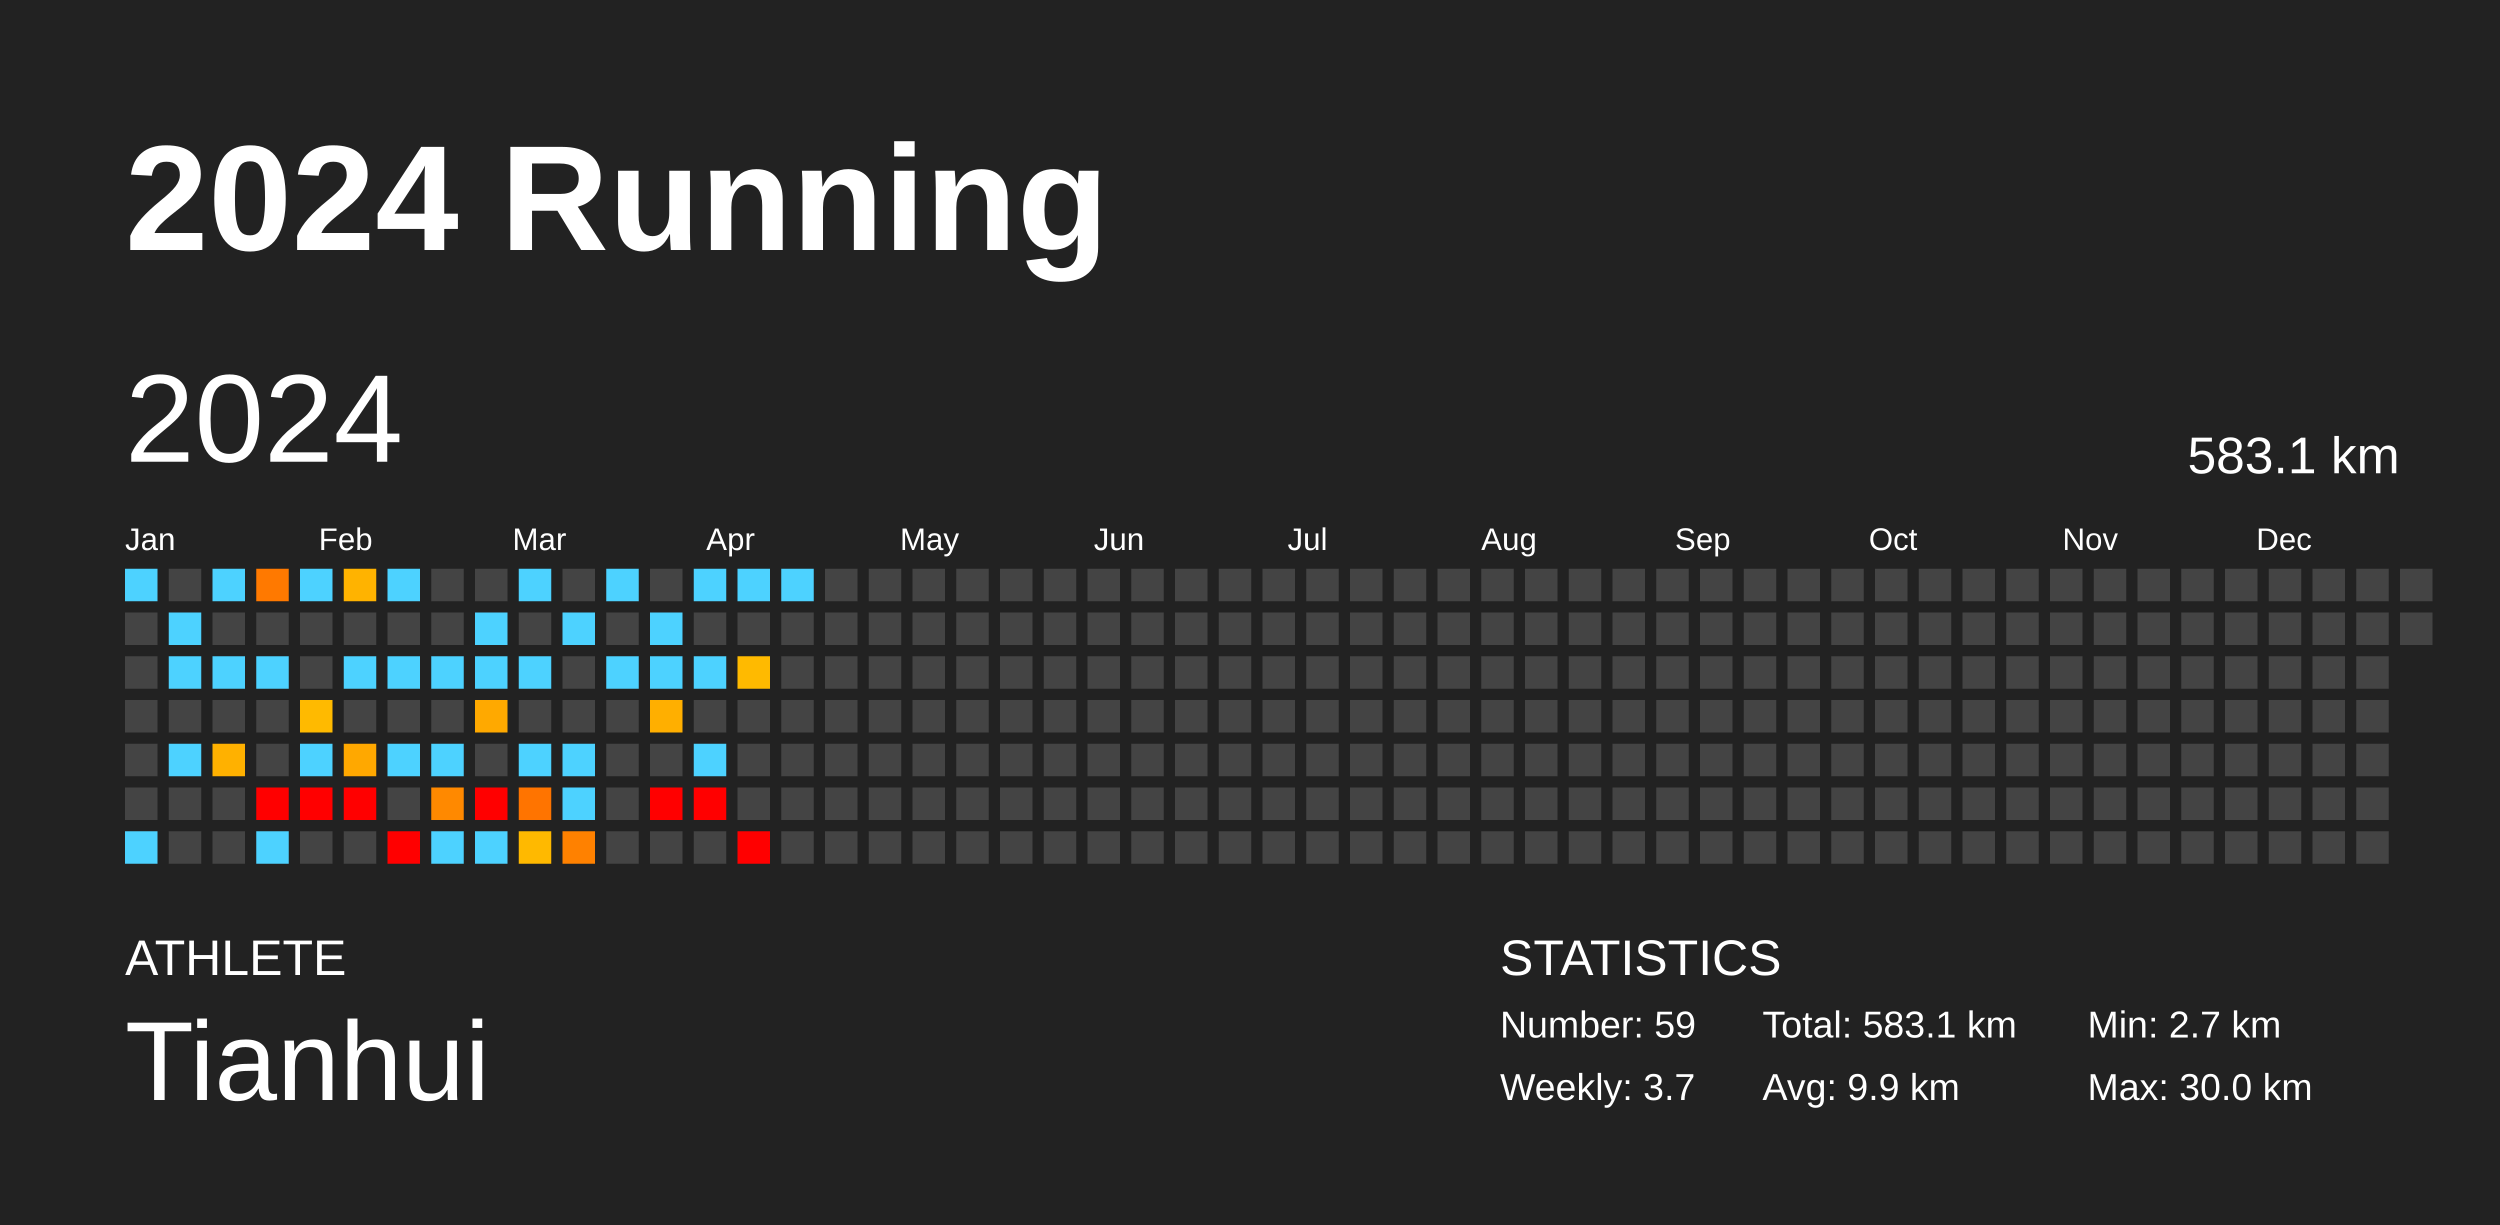
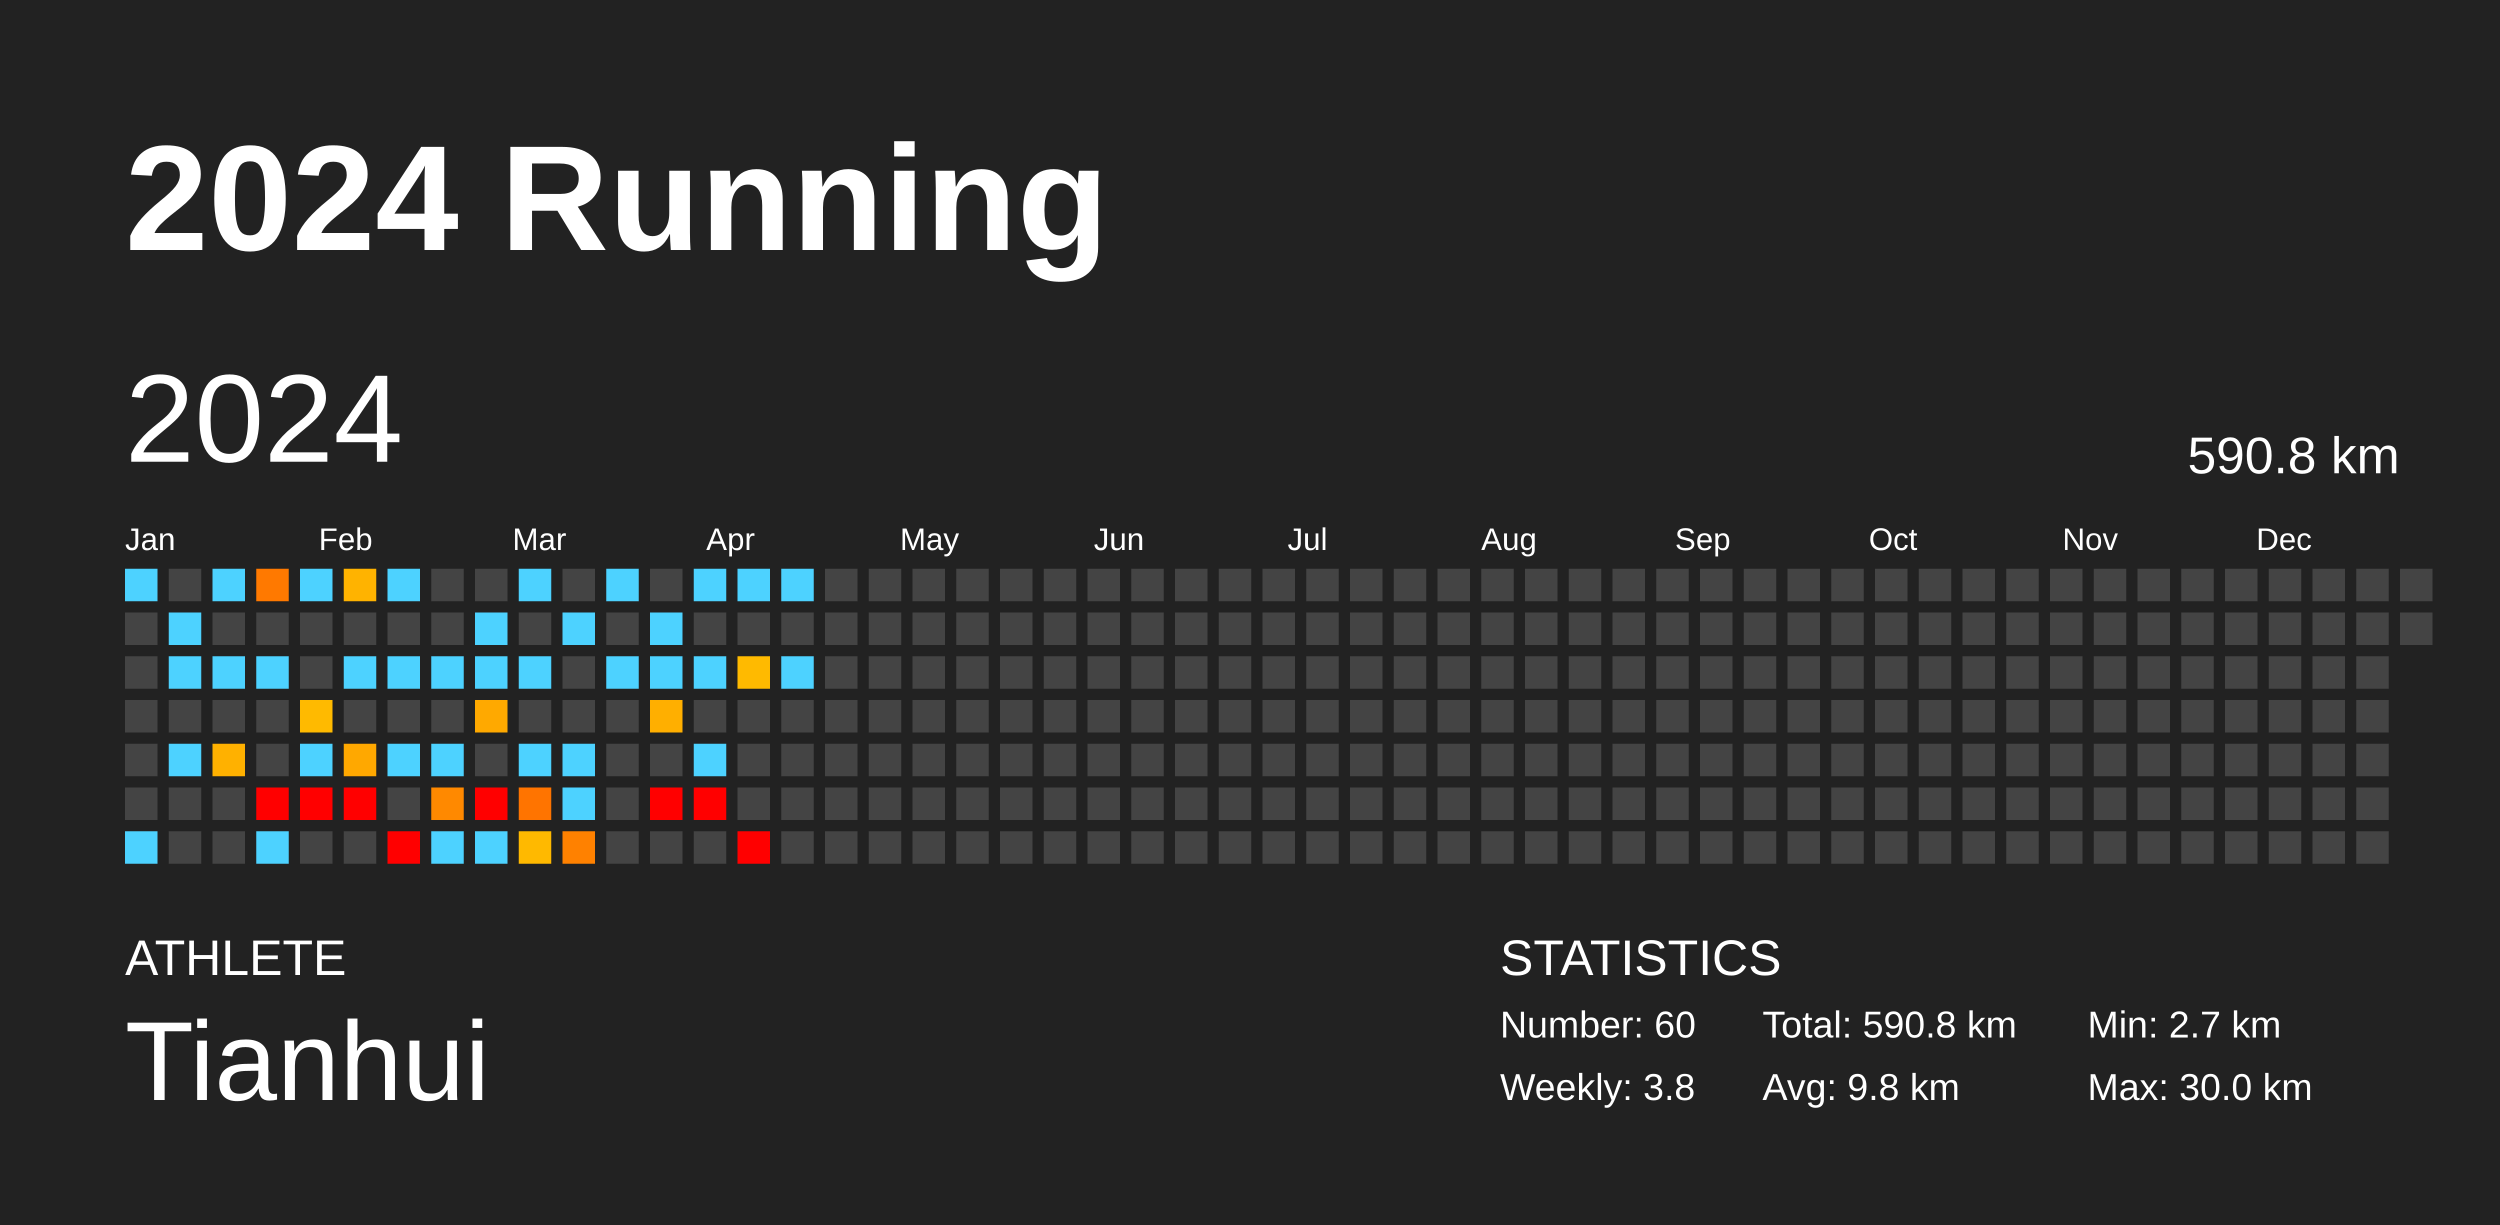
<svg xmlns="http://www.w3.org/2000/svg" baseProfile="full" height="98mm" version="1.1" viewBox="0,0,200,98" width="200mm">
  <defs />
  <rect fill="#222222" height="98" width="200" x="0" y="0" />
  <text fill="#FFFFFF" style="font-size:12px; font-family:Arial; font-weight:bold;" x="10" y="20">2024 Running</text>
  <text fill="#FFFFFF" style="font-size:4px; font-family:Arial" x="10" y="78">ATHLETE</text>
  <text fill="#FFFFFF" style="font-size:9px; font-family:Arial" x="10" y="88">Tianhui</text>
  <text fill="#FFFFFF" style="font-size:4px; font-family:Arial" x="120" y="78">STATISTICS</text>
-   <text fill="#FFFFFF" style="font-size:3px; font-family:Arial" x="120" y="83">Number: 59</text>
-   <text fill="#FFFFFF" style="font-size:3px; font-family:Arial" x="120" y="88">Weekly: 3.7</text>
-   <text fill="#FFFFFF" style="font-size:3px; font-family:Arial" x="141" y="83">Total: 583.1 km</text>
-   <text fill="#FFFFFF" style="font-size:3px; font-family:Arial" x="141" y="88">Avg: 9.9 km</text>
+   <text fill="#FFFFFF" style="font-size:3px; font-family:Arial" x="120" y="83">Number: 60</text>
+   <text fill="#FFFFFF" style="font-size:3px; font-family:Arial" x="120" y="88">Weekly: 3.8</text>
+   <text fill="#FFFFFF" style="font-size:3px; font-family:Arial" x="141" y="83">Total: 590.8 km</text>
+   <text fill="#FFFFFF" style="font-size:3px; font-family:Arial" x="141" y="88">Avg: 9.8 km</text>
  <text fill="#FFFFFF" style="font-size:3px; font-family:Arial" x="167" y="83">Min: 2.7 km</text>
  <text fill="#FFFFFF" style="font-size:3px; font-family:Arial" x="167" y="88">Max: 30.0 km</text>
  <text dominant-baseline="hanging" fill="#FFFFFF" style="font-size:10.0px; font-family:Arial;" x="10" y="30">2024</text>
-   <text dominant-baseline="hanging" fill="#FFFFFF" style="font-size:4.125px; font-family:Arial;" x="175" y="35">583.1 km</text>
+   <text dominant-baseline="hanging" fill="#FFFFFF" style="font-size:4.125px; font-family:Arial;" x="175" y="35">590.8 km</text>
  <text fill="#FFFFFF" style="font-size:2.5px; font-family:Arial" x="10.0" y="44">Jan</text>
  <text fill="#FFFFFF" style="font-size:2.5px; font-family:Arial" x="25.5" y="44">Feb</text>
  <text fill="#FFFFFF" style="font-size:2.5px; font-family:Arial" x="41.0" y="44">Mar</text>
  <text fill="#FFFFFF" style="font-size:2.5px; font-family:Arial" x="56.5" y="44">Apr</text>
  <text fill="#FFFFFF" style="font-size:2.5px; font-family:Arial" x="72.0" y="44">May</text>
  <text fill="#FFFFFF" style="font-size:2.5px; font-family:Arial" x="87.5" y="44">Jun</text>
  <text fill="#FFFFFF" style="font-size:2.5px; font-family:Arial" x="103.0" y="44">Jul</text>
  <text fill="#FFFFFF" style="font-size:2.5px; font-family:Arial" x="118.5" y="44">Aug</text>
  <text fill="#FFFFFF" style="font-size:2.5px; font-family:Arial" x="134.0" y="44">Sep</text>
  <text fill="#FFFFFF" style="font-size:2.5px; font-family:Arial" x="149.5" y="44">Oct</text>
  <text fill="#FFFFFF" style="font-size:2.5px; font-family:Arial" x="165.0" y="44">Nov</text>
  <text fill="#FFFFFF" style="font-size:2.5px; font-family:Arial" x="180.5" y="44">Dec</text>
  <rect fill="#4dd2ff" height="2.6" width="2.6" x="10.0" y="45.5" />
  <rect fill="#444444" height="2.6" width="2.6" x="10.0" y="49.0" />
  <rect fill="#444444" height="2.6" width="2.6" x="10.0" y="52.5" />
  <rect fill="#444444" height="2.6" width="2.6" x="10.0" y="56.0" />
  <rect fill="#444444" height="2.6" width="2.6" x="10.0" y="59.5" />
  <rect fill="#444444" height="2.6" width="2.6" x="10.0" y="63.0" />
  <rect fill="#4dd2ff" height="2.6" width="2.6" x="10.0" y="66.5" />
  <rect fill="#444444" height="2.6" width="2.6" x="13.5" y="45.5" />
  <rect fill="#4dd2ff" height="2.6" width="2.6" x="13.5" y="49.0" />
  <rect fill="#4dd2ff" height="2.6" width="2.6" x="13.5" y="52.5" />
  <rect fill="#444444" height="2.6" width="2.6" x="13.5" y="56.0" />
  <rect fill="#4dd2ff" height="2.6" width="2.6" x="13.5" y="59.5" />
  <rect fill="#444444" height="2.6" width="2.6" x="13.5" y="63.0" />
  <rect fill="#444444" height="2.6" width="2.6" x="13.5" y="66.5" />
  <rect fill="#4dd2ff" height="2.6" width="2.6" x="17.0" y="45.5" />
  <rect fill="#444444" height="2.6" width="2.6" x="17.0" y="49.0" />
  <rect fill="#4dd2ff" height="2.6" width="2.6" x="17.0" y="52.5" />
  <rect fill="#444444" height="2.6" width="2.6" x="17.0" y="56.0" />
  <rect fill="#ffb100" height="2.6" width="2.6" x="17.0" y="59.5" />
  <rect fill="#444444" height="2.6" width="2.6" x="17.0" y="63.0" />
  <rect fill="#444444" height="2.6" width="2.6" x="17.0" y="66.5" />
  <rect fill="#ff7900" height="2.6" width="2.6" x="20.5" y="45.5" />
  <rect fill="#444444" height="2.6" width="2.6" x="20.5" y="49.0" />
  <rect fill="#4dd2ff" height="2.6" width="2.6" x="20.5" y="52.5" />
  <rect fill="#444444" height="2.6" width="2.6" x="20.5" y="56.0" />
  <rect fill="#444444" height="2.6" width="2.6" x="20.5" y="59.5" />
  <rect fill="red" height="2.6" width="2.6" x="20.5" y="63.0" />
  <rect fill="#4dd2ff" height="2.6" width="2.6" x="20.5" y="66.5" />
  <rect fill="#4dd2ff" height="2.6" width="2.6" x="24.0" y="45.5" />
  <rect fill="#444444" height="2.6" width="2.6" x="24.0" y="49.0" />
  <rect fill="#444444" height="2.6" width="2.6" x="24.0" y="52.5" />
  <rect fill="#ffba00" height="2.6" width="2.6" x="24.0" y="56.0" />
  <rect fill="#4dd2ff" height="2.6" width="2.6" x="24.0" y="59.5" />
  <rect fill="red" height="2.6" width="2.6" x="24.0" y="63.0" />
  <rect fill="#444444" height="2.6" width="2.6" x="24.0" y="66.5" />
  <rect fill="#ffb300" height="2.6" width="2.6" x="27.5" y="45.5" />
  <rect fill="#444444" height="2.6" width="2.6" x="27.5" y="49.0" />
  <rect fill="#4dd2ff" height="2.6" width="2.6" x="27.5" y="52.5" />
  <rect fill="#444444" height="2.6" width="2.6" x="27.5" y="56.0" />
  <rect fill="#ffa800" height="2.6" width="2.6" x="27.5" y="59.5" />
  <rect fill="red" height="2.6" width="2.6" x="27.5" y="63.0" />
  <rect fill="#444444" height="2.6" width="2.6" x="27.5" y="66.5" />
  <rect fill="#4dd2ff" height="2.6" width="2.6" x="31.0" y="45.5" />
  <rect fill="#444444" height="2.6" width="2.6" x="31.0" y="49.0" />
  <rect fill="#4dd2ff" height="2.6" width="2.6" x="31.0" y="52.5" />
  <rect fill="#444444" height="2.6" width="2.6" x="31.0" y="56.0" />
  <rect fill="#4dd2ff" height="2.6" width="2.6" x="31.0" y="59.5" />
  <rect fill="#444444" height="2.6" width="2.6" x="31.0" y="63.0" />
  <rect fill="red" height="2.6" width="2.6" x="31.0" y="66.5" />
  <rect fill="#444444" height="2.6" width="2.6" x="34.5" y="45.5" />
  <rect fill="#444444" height="2.6" width="2.6" x="34.5" y="49.0" />
  <rect fill="#4dd2ff" height="2.6" width="2.6" x="34.5" y="52.5" />
  <rect fill="#444444" height="2.6" width="2.6" x="34.5" y="56.0" />
  <rect fill="#4dd2ff" height="2.6" width="2.6" x="34.5" y="59.5" />
  <rect fill="#ff8900" height="2.6" width="2.6" x="34.5" y="63.0" />
  <rect fill="#4dd2ff" height="2.6" width="2.6" x="34.5" y="66.5" />
  <rect fill="#444444" height="2.6" width="2.6" x="38.0" y="45.5" />
  <rect fill="#4dd2ff" height="2.6" width="2.6" x="38.0" y="49.0" />
  <rect fill="#4dd2ff" height="2.6" width="2.6" x="38.0" y="52.5" />
  <rect fill="#ffa900" height="2.6" width="2.6" x="38.0" y="56.0" />
  <rect fill="#444444" height="2.6" width="2.6" x="38.0" y="59.5" />
  <rect fill="red" height="2.6" width="2.6" x="38.0" y="63.0" />
  <rect fill="#4dd2ff" height="2.6" width="2.6" x="38.0" y="66.5" />
  <rect fill="#4dd2ff" height="2.6" width="2.6" x="41.5" y="45.5" />
  <rect fill="#444444" height="2.6" width="2.6" x="41.5" y="49.0" />
  <rect fill="#4dd2ff" height="2.6" width="2.6" x="41.5" y="52.5" />
  <rect fill="#444444" height="2.6" width="2.6" x="41.5" y="56.0" />
  <rect fill="#4dd2ff" height="2.6" width="2.6" x="41.5" y="59.5" />
  <rect fill="#ff7400" height="2.6" width="2.6" x="41.5" y="63.0" />
  <rect fill="#ffb900" height="2.6" width="2.6" x="41.5" y="66.5" />
  <rect fill="#444444" height="2.6" width="2.6" x="45.0" y="45.5" />
  <rect fill="#4dd2ff" height="2.6" width="2.6" x="45.0" y="49.0" />
  <rect fill="#444444" height="2.6" width="2.6" x="45.0" y="52.5" />
  <rect fill="#444444" height="2.6" width="2.6" x="45.0" y="56.0" />
  <rect fill="#4dd2ff" height="2.6" width="2.6" x="45.0" y="59.5" />
  <rect fill="#4dd2ff" height="2.6" width="2.6" x="45.0" y="63.0" />
  <rect fill="#ff8100" height="2.6" width="2.6" x="45.0" y="66.5" />
  <rect fill="#4dd2ff" height="2.6" width="2.6" x="48.5" y="45.5" />
  <rect fill="#444444" height="2.6" width="2.6" x="48.5" y="49.0" />
  <rect fill="#4dd2ff" height="2.6" width="2.6" x="48.5" y="52.5" />
  <rect fill="#444444" height="2.6" width="2.6" x="48.5" y="56.0" />
  <rect fill="#444444" height="2.6" width="2.6" x="48.5" y="59.5" />
  <rect fill="#444444" height="2.6" width="2.6" x="48.5" y="63.0" />
  <rect fill="#444444" height="2.6" width="2.6" x="48.5" y="66.5" />
  <rect fill="#444444" height="2.6" width="2.6" x="52.0" y="45.5" />
  <rect fill="#4dd2ff" height="2.6" width="2.6" x="52.0" y="49.0" />
  <rect fill="#4dd2ff" height="2.6" width="2.6" x="52.0" y="52.5" />
  <rect fill="#ffaf00" height="2.6" width="2.6" x="52.0" y="56.0" />
  <rect fill="#444444" height="2.6" width="2.6" x="52.0" y="59.5" />
  <rect fill="red" height="2.6" width="2.6" x="52.0" y="63.0" />
  <rect fill="#444444" height="2.6" width="2.6" x="52.0" y="66.5" />
  <rect fill="#4dd2ff" height="2.6" width="2.6" x="55.5" y="45.5" />
  <rect fill="#444444" height="2.6" width="2.6" x="55.5" y="49.0" />
  <rect fill="#4dd2ff" height="2.6" width="2.6" x="55.5" y="52.5" />
  <rect fill="#444444" height="2.6" width="2.6" x="55.5" y="56.0" />
  <rect fill="#4dd2ff" height="2.6" width="2.6" x="55.5" y="59.5" />
  <rect fill="red" height="2.6" width="2.6" x="55.5" y="63.0" />
  <rect fill="#444444" height="2.6" width="2.6" x="55.5" y="66.5" />
  <rect fill="#4dd2ff" height="2.6" width="2.6" x="59.0" y="45.5" />
  <rect fill="#444444" height="2.6" width="2.6" x="59.0" y="49.0" />
  <rect fill="#ffba00" height="2.6" width="2.6" x="59.0" y="52.5" />
  <rect fill="#444444" height="2.6" width="2.6" x="59.0" y="56.0" />
  <rect fill="#444444" height="2.6" width="2.6" x="59.0" y="59.5" />
  <rect fill="#444444" height="2.6" width="2.6" x="59.0" y="63.0" />
  <rect fill="red" height="2.6" width="2.6" x="59.0" y="66.5" />
  <rect fill="#4dd2ff" height="2.6" width="2.6" x="62.5" y="45.5" />
  <rect fill="#444444" height="2.6" width="2.6" x="62.5" y="49.0" />
-   <rect fill="#444444" height="2.6" width="2.6" x="62.5" y="52.5" />
+   <rect fill="#4dd2ff" height="2.6" width="2.6" x="62.5" y="52.5" />
  <rect fill="#444444" height="2.6" width="2.6" x="62.5" y="56.0" />
  <rect fill="#444444" height="2.6" width="2.6" x="62.5" y="59.5" />
  <rect fill="#444444" height="2.6" width="2.6" x="62.5" y="63.0" />
  <rect fill="#444444" height="2.6" width="2.6" x="62.5" y="66.5" />
  <rect fill="#444444" height="2.6" width="2.6" x="66.0" y="45.5" />
  <rect fill="#444444" height="2.6" width="2.6" x="66.0" y="49.0" />
  <rect fill="#444444" height="2.6" width="2.6" x="66.0" y="52.5" />
  <rect fill="#444444" height="2.6" width="2.6" x="66.0" y="56.0" />
  <rect fill="#444444" height="2.6" width="2.6" x="66.0" y="59.5" />
  <rect fill="#444444" height="2.6" width="2.6" x="66.0" y="63.0" />
  <rect fill="#444444" height="2.6" width="2.6" x="66.0" y="66.5" />
  <rect fill="#444444" height="2.6" width="2.6" x="69.5" y="45.5" />
  <rect fill="#444444" height="2.6" width="2.6" x="69.5" y="49.0" />
  <rect fill="#444444" height="2.6" width="2.6" x="69.5" y="52.5" />
  <rect fill="#444444" height="2.6" width="2.6" x="69.5" y="56.0" />
  <rect fill="#444444" height="2.6" width="2.6" x="69.5" y="59.5" />
  <rect fill="#444444" height="2.6" width="2.6" x="69.5" y="63.0" />
  <rect fill="#444444" height="2.6" width="2.6" x="69.5" y="66.5" />
  <rect fill="#444444" height="2.6" width="2.6" x="73.0" y="45.5" />
  <rect fill="#444444" height="2.6" width="2.6" x="73.0" y="49.0" />
  <rect fill="#444444" height="2.6" width="2.6" x="73.0" y="52.5" />
  <rect fill="#444444" height="2.6" width="2.6" x="73.0" y="56.0" />
  <rect fill="#444444" height="2.6" width="2.6" x="73.0" y="59.5" />
  <rect fill="#444444" height="2.6" width="2.6" x="73.0" y="63.0" />
  <rect fill="#444444" height="2.6" width="2.6" x="73.0" y="66.5" />
  <rect fill="#444444" height="2.6" width="2.6" x="76.5" y="45.5" />
  <rect fill="#444444" height="2.6" width="2.6" x="76.5" y="49.0" />
  <rect fill="#444444" height="2.6" width="2.6" x="76.5" y="52.5" />
  <rect fill="#444444" height="2.6" width="2.6" x="76.5" y="56.0" />
  <rect fill="#444444" height="2.6" width="2.6" x="76.5" y="59.5" />
  <rect fill="#444444" height="2.6" width="2.6" x="76.5" y="63.0" />
  <rect fill="#444444" height="2.6" width="2.6" x="76.5" y="66.5" />
  <rect fill="#444444" height="2.6" width="2.6" x="80.0" y="45.5" />
  <rect fill="#444444" height="2.6" width="2.6" x="80.0" y="49.0" />
  <rect fill="#444444" height="2.6" width="2.6" x="80.0" y="52.5" />
  <rect fill="#444444" height="2.6" width="2.6" x="80.0" y="56.0" />
  <rect fill="#444444" height="2.6" width="2.6" x="80.0" y="59.5" />
  <rect fill="#444444" height="2.6" width="2.6" x="80.0" y="63.0" />
  <rect fill="#444444" height="2.6" width="2.6" x="80.0" y="66.5" />
  <rect fill="#444444" height="2.6" width="2.6" x="83.5" y="45.5" />
  <rect fill="#444444" height="2.6" width="2.6" x="83.5" y="49.0" />
  <rect fill="#444444" height="2.6" width="2.6" x="83.5" y="52.5" />
  <rect fill="#444444" height="2.6" width="2.6" x="83.5" y="56.0" />
  <rect fill="#444444" height="2.6" width="2.6" x="83.5" y="59.5" />
  <rect fill="#444444" height="2.6" width="2.6" x="83.5" y="63.0" />
  <rect fill="#444444" height="2.6" width="2.6" x="83.5" y="66.5" />
  <rect fill="#444444" height="2.6" width="2.6" x="87.0" y="45.5" />
  <rect fill="#444444" height="2.6" width="2.6" x="87.0" y="49.0" />
  <rect fill="#444444" height="2.6" width="2.6" x="87.0" y="52.5" />
  <rect fill="#444444" height="2.6" width="2.6" x="87.0" y="56.0" />
  <rect fill="#444444" height="2.6" width="2.6" x="87.0" y="59.5" />
  <rect fill="#444444" height="2.6" width="2.6" x="87.0" y="63.0" />
  <rect fill="#444444" height="2.6" width="2.6" x="87.0" y="66.5" />
  <rect fill="#444444" height="2.6" width="2.6" x="90.5" y="45.5" />
  <rect fill="#444444" height="2.6" width="2.6" x="90.5" y="49.0" />
  <rect fill="#444444" height="2.6" width="2.6" x="90.5" y="52.5" />
  <rect fill="#444444" height="2.6" width="2.6" x="90.5" y="56.0" />
  <rect fill="#444444" height="2.6" width="2.6" x="90.5" y="59.5" />
  <rect fill="#444444" height="2.6" width="2.6" x="90.5" y="63.0" />
  <rect fill="#444444" height="2.6" width="2.6" x="90.5" y="66.5" />
  <rect fill="#444444" height="2.6" width="2.6" x="94.0" y="45.5" />
  <rect fill="#444444" height="2.6" width="2.6" x="94.0" y="49.0" />
  <rect fill="#444444" height="2.6" width="2.6" x="94.0" y="52.5" />
  <rect fill="#444444" height="2.6" width="2.6" x="94.0" y="56.0" />
  <rect fill="#444444" height="2.6" width="2.6" x="94.0" y="59.5" />
  <rect fill="#444444" height="2.6" width="2.6" x="94.0" y="63.0" />
  <rect fill="#444444" height="2.6" width="2.6" x="94.0" y="66.5" />
  <rect fill="#444444" height="2.6" width="2.6" x="97.5" y="45.5" />
  <rect fill="#444444" height="2.6" width="2.6" x="97.5" y="49.0" />
  <rect fill="#444444" height="2.6" width="2.6" x="97.5" y="52.5" />
  <rect fill="#444444" height="2.6" width="2.6" x="97.5" y="56.0" />
  <rect fill="#444444" height="2.6" width="2.6" x="97.5" y="59.5" />
  <rect fill="#444444" height="2.6" width="2.6" x="97.5" y="63.0" />
  <rect fill="#444444" height="2.6" width="2.6" x="97.5" y="66.5" />
  <rect fill="#444444" height="2.6" width="2.6" x="101.0" y="45.5" />
  <rect fill="#444444" height="2.6" width="2.6" x="101.0" y="49.0" />
  <rect fill="#444444" height="2.6" width="2.6" x="101.0" y="52.5" />
  <rect fill="#444444" height="2.6" width="2.6" x="101.0" y="56.0" />
  <rect fill="#444444" height="2.6" width="2.6" x="101.0" y="59.5" />
  <rect fill="#444444" height="2.6" width="2.6" x="101.0" y="63.0" />
  <rect fill="#444444" height="2.6" width="2.6" x="101.0" y="66.5" />
  <rect fill="#444444" height="2.6" width="2.6" x="104.5" y="45.5" />
  <rect fill="#444444" height="2.6" width="2.6" x="104.5" y="49.0" />
  <rect fill="#444444" height="2.6" width="2.6" x="104.5" y="52.5" />
  <rect fill="#444444" height="2.6" width="2.6" x="104.5" y="56.0" />
  <rect fill="#444444" height="2.6" width="2.6" x="104.5" y="59.5" />
  <rect fill="#444444" height="2.6" width="2.6" x="104.5" y="63.0" />
  <rect fill="#444444" height="2.6" width="2.6" x="104.5" y="66.5" />
  <rect fill="#444444" height="2.6" width="2.6" x="108.0" y="45.5" />
  <rect fill="#444444" height="2.6" width="2.6" x="108.0" y="49.0" />
  <rect fill="#444444" height="2.6" width="2.6" x="108.0" y="52.5" />
  <rect fill="#444444" height="2.6" width="2.6" x="108.0" y="56.0" />
  <rect fill="#444444" height="2.6" width="2.6" x="108.0" y="59.5" />
  <rect fill="#444444" height="2.6" width="2.6" x="108.0" y="63.0" />
  <rect fill="#444444" height="2.6" width="2.6" x="108.0" y="66.5" />
  <rect fill="#444444" height="2.6" width="2.6" x="111.5" y="45.5" />
  <rect fill="#444444" height="2.6" width="2.6" x="111.5" y="49.0" />
  <rect fill="#444444" height="2.6" width="2.6" x="111.5" y="52.5" />
  <rect fill="#444444" height="2.6" width="2.6" x="111.5" y="56.0" />
  <rect fill="#444444" height="2.6" width="2.6" x="111.5" y="59.5" />
  <rect fill="#444444" height="2.6" width="2.6" x="111.5" y="63.0" />
  <rect fill="#444444" height="2.6" width="2.6" x="111.5" y="66.5" />
  <rect fill="#444444" height="2.6" width="2.6" x="115.0" y="45.5" />
  <rect fill="#444444" height="2.6" width="2.6" x="115.0" y="49.0" />
  <rect fill="#444444" height="2.6" width="2.6" x="115.0" y="52.5" />
  <rect fill="#444444" height="2.6" width="2.6" x="115.0" y="56.0" />
  <rect fill="#444444" height="2.6" width="2.6" x="115.0" y="59.5" />
  <rect fill="#444444" height="2.6" width="2.6" x="115.0" y="63.0" />
  <rect fill="#444444" height="2.6" width="2.6" x="115.0" y="66.5" />
  <rect fill="#444444" height="2.6" width="2.6" x="118.5" y="45.5" />
  <rect fill="#444444" height="2.6" width="2.6" x="118.5" y="49.0" />
  <rect fill="#444444" height="2.6" width="2.6" x="118.5" y="52.5" />
  <rect fill="#444444" height="2.6" width="2.6" x="118.5" y="56.0" />
  <rect fill="#444444" height="2.6" width="2.6" x="118.5" y="59.5" />
  <rect fill="#444444" height="2.6" width="2.6" x="118.5" y="63.0" />
  <rect fill="#444444" height="2.6" width="2.6" x="118.5" y="66.5" />
  <rect fill="#444444" height="2.6" width="2.6" x="122.0" y="45.5" />
  <rect fill="#444444" height="2.6" width="2.6" x="122.0" y="49.0" />
  <rect fill="#444444" height="2.6" width="2.6" x="122.0" y="52.5" />
  <rect fill="#444444" height="2.6" width="2.6" x="122.0" y="56.0" />
  <rect fill="#444444" height="2.6" width="2.6" x="122.0" y="59.5" />
  <rect fill="#444444" height="2.6" width="2.6" x="122.0" y="63.0" />
  <rect fill="#444444" height="2.6" width="2.6" x="122.0" y="66.5" />
  <rect fill="#444444" height="2.6" width="2.6" x="125.5" y="45.5" />
  <rect fill="#444444" height="2.6" width="2.6" x="125.5" y="49.0" />
  <rect fill="#444444" height="2.6" width="2.6" x="125.5" y="52.5" />
  <rect fill="#444444" height="2.6" width="2.6" x="125.5" y="56.0" />
  <rect fill="#444444" height="2.6" width="2.6" x="125.5" y="59.5" />
  <rect fill="#444444" height="2.6" width="2.6" x="125.5" y="63.0" />
  <rect fill="#444444" height="2.6" width="2.6" x="125.5" y="66.5" />
  <rect fill="#444444" height="2.6" width="2.6" x="129.0" y="45.5" />
  <rect fill="#444444" height="2.6" width="2.6" x="129.0" y="49.0" />
  <rect fill="#444444" height="2.6" width="2.6" x="129.0" y="52.5" />
  <rect fill="#444444" height="2.6" width="2.6" x="129.0" y="56.0" />
  <rect fill="#444444" height="2.6" width="2.6" x="129.0" y="59.5" />
  <rect fill="#444444" height="2.6" width="2.6" x="129.0" y="63.0" />
  <rect fill="#444444" height="2.6" width="2.6" x="129.0" y="66.5" />
  <rect fill="#444444" height="2.6" width="2.6" x="132.5" y="45.5" />
  <rect fill="#444444" height="2.6" width="2.6" x="132.5" y="49.0" />
  <rect fill="#444444" height="2.6" width="2.6" x="132.5" y="52.5" />
  <rect fill="#444444" height="2.6" width="2.6" x="132.5" y="56.0" />
  <rect fill="#444444" height="2.6" width="2.6" x="132.5" y="59.5" />
  <rect fill="#444444" height="2.6" width="2.6" x="132.5" y="63.0" />
  <rect fill="#444444" height="2.6" width="2.6" x="132.5" y="66.5" />
  <rect fill="#444444" height="2.6" width="2.6" x="136.0" y="45.5" />
  <rect fill="#444444" height="2.6" width="2.6" x="136.0" y="49.0" />
  <rect fill="#444444" height="2.6" width="2.6" x="136.0" y="52.5" />
  <rect fill="#444444" height="2.6" width="2.6" x="136.0" y="56.0" />
  <rect fill="#444444" height="2.6" width="2.6" x="136.0" y="59.5" />
  <rect fill="#444444" height="2.6" width="2.6" x="136.0" y="63.0" />
  <rect fill="#444444" height="2.6" width="2.6" x="136.0" y="66.5" />
  <rect fill="#444444" height="2.6" width="2.6" x="139.5" y="45.5" />
  <rect fill="#444444" height="2.6" width="2.6" x="139.5" y="49.0" />
  <rect fill="#444444" height="2.6" width="2.6" x="139.5" y="52.5" />
  <rect fill="#444444" height="2.6" width="2.6" x="139.5" y="56.0" />
  <rect fill="#444444" height="2.6" width="2.6" x="139.5" y="59.5" />
  <rect fill="#444444" height="2.6" width="2.6" x="139.5" y="63.0" />
  <rect fill="#444444" height="2.6" width="2.6" x="139.5" y="66.5" />
  <rect fill="#444444" height="2.6" width="2.6" x="143.0" y="45.5" />
  <rect fill="#444444" height="2.6" width="2.6" x="143.0" y="49.0" />
  <rect fill="#444444" height="2.6" width="2.6" x="143.0" y="52.5" />
  <rect fill="#444444" height="2.6" width="2.6" x="143.0" y="56.0" />
  <rect fill="#444444" height="2.6" width="2.6" x="143.0" y="59.5" />
  <rect fill="#444444" height="2.6" width="2.6" x="143.0" y="63.0" />
  <rect fill="#444444" height="2.6" width="2.6" x="143.0" y="66.5" />
  <rect fill="#444444" height="2.6" width="2.6" x="146.5" y="45.5" />
  <rect fill="#444444" height="2.6" width="2.6" x="146.5" y="49.0" />
  <rect fill="#444444" height="2.6" width="2.6" x="146.5" y="52.5" />
  <rect fill="#444444" height="2.6" width="2.6" x="146.5" y="56.0" />
  <rect fill="#444444" height="2.6" width="2.6" x="146.5" y="59.5" />
  <rect fill="#444444" height="2.6" width="2.6" x="146.5" y="63.0" />
  <rect fill="#444444" height="2.6" width="2.6" x="146.5" y="66.5" />
  <rect fill="#444444" height="2.6" width="2.6" x="150.0" y="45.5" />
  <rect fill="#444444" height="2.6" width="2.6" x="150.0" y="49.0" />
  <rect fill="#444444" height="2.6" width="2.6" x="150.0" y="52.5" />
  <rect fill="#444444" height="2.6" width="2.6" x="150.0" y="56.0" />
  <rect fill="#444444" height="2.6" width="2.6" x="150.0" y="59.5" />
  <rect fill="#444444" height="2.6" width="2.6" x="150.0" y="63.0" />
  <rect fill="#444444" height="2.6" width="2.6" x="150.0" y="66.5" />
  <rect fill="#444444" height="2.6" width="2.6" x="153.5" y="45.5" />
  <rect fill="#444444" height="2.6" width="2.6" x="153.5" y="49.0" />
  <rect fill="#444444" height="2.6" width="2.6" x="153.5" y="52.5" />
  <rect fill="#444444" height="2.6" width="2.6" x="153.5" y="56.0" />
  <rect fill="#444444" height="2.6" width="2.6" x="153.5" y="59.5" />
  <rect fill="#444444" height="2.6" width="2.6" x="153.5" y="63.0" />
  <rect fill="#444444" height="2.6" width="2.6" x="153.5" y="66.5" />
  <rect fill="#444444" height="2.6" width="2.6" x="157.0" y="45.5" />
  <rect fill="#444444" height="2.6" width="2.6" x="157.0" y="49.0" />
  <rect fill="#444444" height="2.6" width="2.6" x="157.0" y="52.5" />
  <rect fill="#444444" height="2.6" width="2.6" x="157.0" y="56.0" />
  <rect fill="#444444" height="2.6" width="2.6" x="157.0" y="59.5" />
  <rect fill="#444444" height="2.6" width="2.6" x="157.0" y="63.0" />
  <rect fill="#444444" height="2.6" width="2.6" x="157.0" y="66.5" />
  <rect fill="#444444" height="2.6" width="2.6" x="160.5" y="45.5" />
  <rect fill="#444444" height="2.6" width="2.6" x="160.5" y="49.0" />
  <rect fill="#444444" height="2.6" width="2.6" x="160.5" y="52.5" />
  <rect fill="#444444" height="2.6" width="2.6" x="160.5" y="56.0" />
  <rect fill="#444444" height="2.6" width="2.6" x="160.5" y="59.5" />
  <rect fill="#444444" height="2.6" width="2.6" x="160.5" y="63.0" />
  <rect fill="#444444" height="2.6" width="2.6" x="160.5" y="66.5" />
  <rect fill="#444444" height="2.6" width="2.6" x="164.0" y="45.5" />
  <rect fill="#444444" height="2.6" width="2.6" x="164.0" y="49.0" />
  <rect fill="#444444" height="2.6" width="2.6" x="164.0" y="52.5" />
  <rect fill="#444444" height="2.6" width="2.6" x="164.0" y="56.0" />
  <rect fill="#444444" height="2.6" width="2.6" x="164.0" y="59.5" />
  <rect fill="#444444" height="2.6" width="2.6" x="164.0" y="63.0" />
  <rect fill="#444444" height="2.6" width="2.6" x="164.0" y="66.5" />
  <rect fill="#444444" height="2.6" width="2.6" x="167.5" y="45.5" />
  <rect fill="#444444" height="2.6" width="2.6" x="167.5" y="49.0" />
  <rect fill="#444444" height="2.6" width="2.6" x="167.5" y="52.5" />
  <rect fill="#444444" height="2.6" width="2.6" x="167.5" y="56.0" />
  <rect fill="#444444" height="2.6" width="2.6" x="167.5" y="59.5" />
  <rect fill="#444444" height="2.6" width="2.6" x="167.5" y="63.0" />
  <rect fill="#444444" height="2.6" width="2.6" x="167.5" y="66.5" />
  <rect fill="#444444" height="2.6" width="2.6" x="171.0" y="45.5" />
  <rect fill="#444444" height="2.6" width="2.6" x="171.0" y="49.0" />
  <rect fill="#444444" height="2.6" width="2.6" x="171.0" y="52.5" />
  <rect fill="#444444" height="2.6" width="2.6" x="171.0" y="56.0" />
  <rect fill="#444444" height="2.6" width="2.6" x="171.0" y="59.5" />
  <rect fill="#444444" height="2.6" width="2.6" x="171.0" y="63.0" />
  <rect fill="#444444" height="2.6" width="2.6" x="171.0" y="66.5" />
  <rect fill="#444444" height="2.6" width="2.6" x="174.5" y="45.5" />
  <rect fill="#444444" height="2.6" width="2.6" x="174.5" y="49.0" />
  <rect fill="#444444" height="2.6" width="2.6" x="174.5" y="52.5" />
  <rect fill="#444444" height="2.6" width="2.6" x="174.5" y="56.0" />
  <rect fill="#444444" height="2.6" width="2.6" x="174.5" y="59.5" />
  <rect fill="#444444" height="2.6" width="2.6" x="174.5" y="63.0" />
  <rect fill="#444444" height="2.6" width="2.6" x="174.5" y="66.5" />
  <rect fill="#444444" height="2.6" width="2.6" x="178.0" y="45.5" />
  <rect fill="#444444" height="2.6" width="2.6" x="178.0" y="49.0" />
  <rect fill="#444444" height="2.6" width="2.6" x="178.0" y="52.5" />
  <rect fill="#444444" height="2.6" width="2.6" x="178.0" y="56.0" />
  <rect fill="#444444" height="2.6" width="2.6" x="178.0" y="59.5" />
  <rect fill="#444444" height="2.6" width="2.6" x="178.0" y="63.0" />
  <rect fill="#444444" height="2.6" width="2.6" x="178.0" y="66.5" />
  <rect fill="#444444" height="2.6" width="2.6" x="181.5" y="45.5" />
  <rect fill="#444444" height="2.6" width="2.6" x="181.5" y="49.0" />
  <rect fill="#444444" height="2.6" width="2.6" x="181.5" y="52.5" />
  <rect fill="#444444" height="2.6" width="2.6" x="181.5" y="56.0" />
  <rect fill="#444444" height="2.6" width="2.6" x="181.5" y="59.5" />
  <rect fill="#444444" height="2.6" width="2.6" x="181.5" y="63.0" />
  <rect fill="#444444" height="2.6" width="2.6" x="181.5" y="66.5" />
  <rect fill="#444444" height="2.6" width="2.6" x="185.0" y="45.5" />
  <rect fill="#444444" height="2.6" width="2.6" x="185.0" y="49.0" />
  <rect fill="#444444" height="2.6" width="2.6" x="185.0" y="52.5" />
  <rect fill="#444444" height="2.6" width="2.6" x="185.0" y="56.0" />
  <rect fill="#444444" height="2.6" width="2.6" x="185.0" y="59.5" />
  <rect fill="#444444" height="2.6" width="2.6" x="185.0" y="63.0" />
  <rect fill="#444444" height="2.6" width="2.6" x="185.0" y="66.5" />
  <rect fill="#444444" height="2.6" width="2.6" x="188.5" y="45.5" />
  <rect fill="#444444" height="2.6" width="2.6" x="188.5" y="49.0" />
  <rect fill="#444444" height="2.6" width="2.6" x="188.5" y="52.5" />
  <rect fill="#444444" height="2.6" width="2.6" x="188.5" y="56.0" />
  <rect fill="#444444" height="2.6" width="2.6" x="188.5" y="59.5" />
  <rect fill="#444444" height="2.6" width="2.6" x="188.5" y="63.0" />
  <rect fill="#444444" height="2.6" width="2.6" x="188.5" y="66.5" />
  <rect fill="#444444" height="2.6" width="2.6" x="192.0" y="45.5" />
  <rect fill="#444444" height="2.6" width="2.6" x="192.0" y="49.0" />
</svg>
